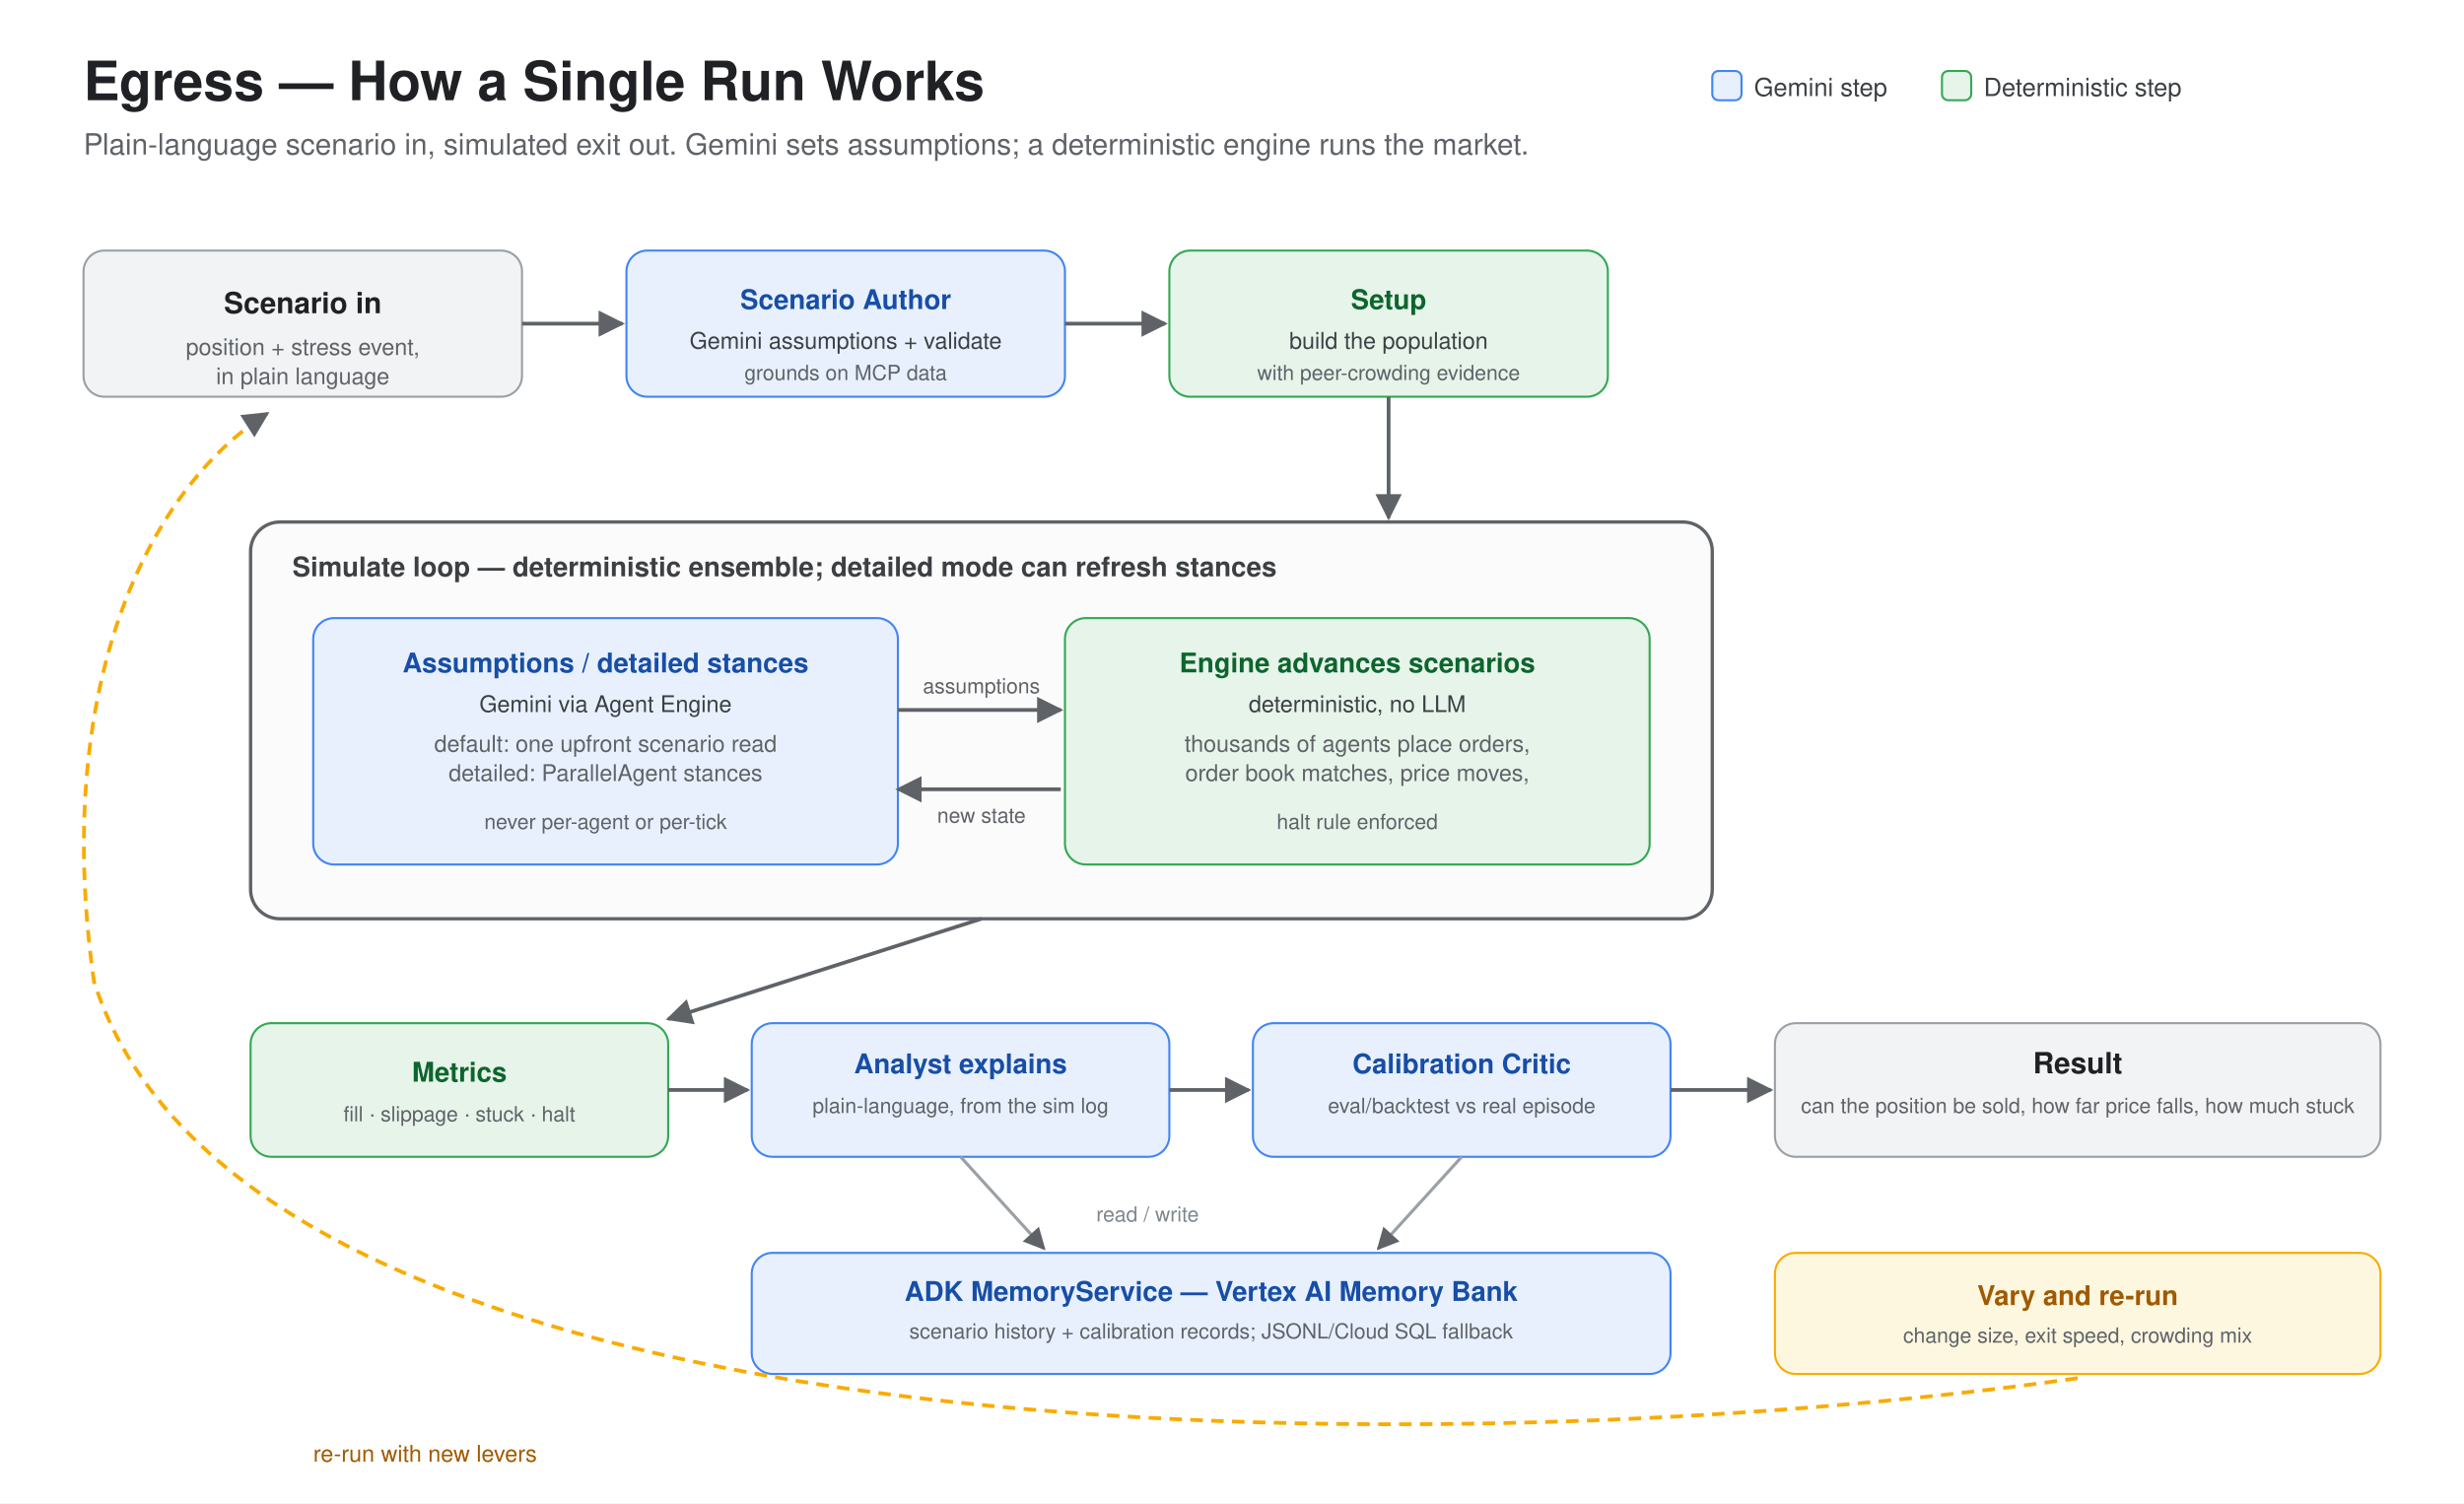
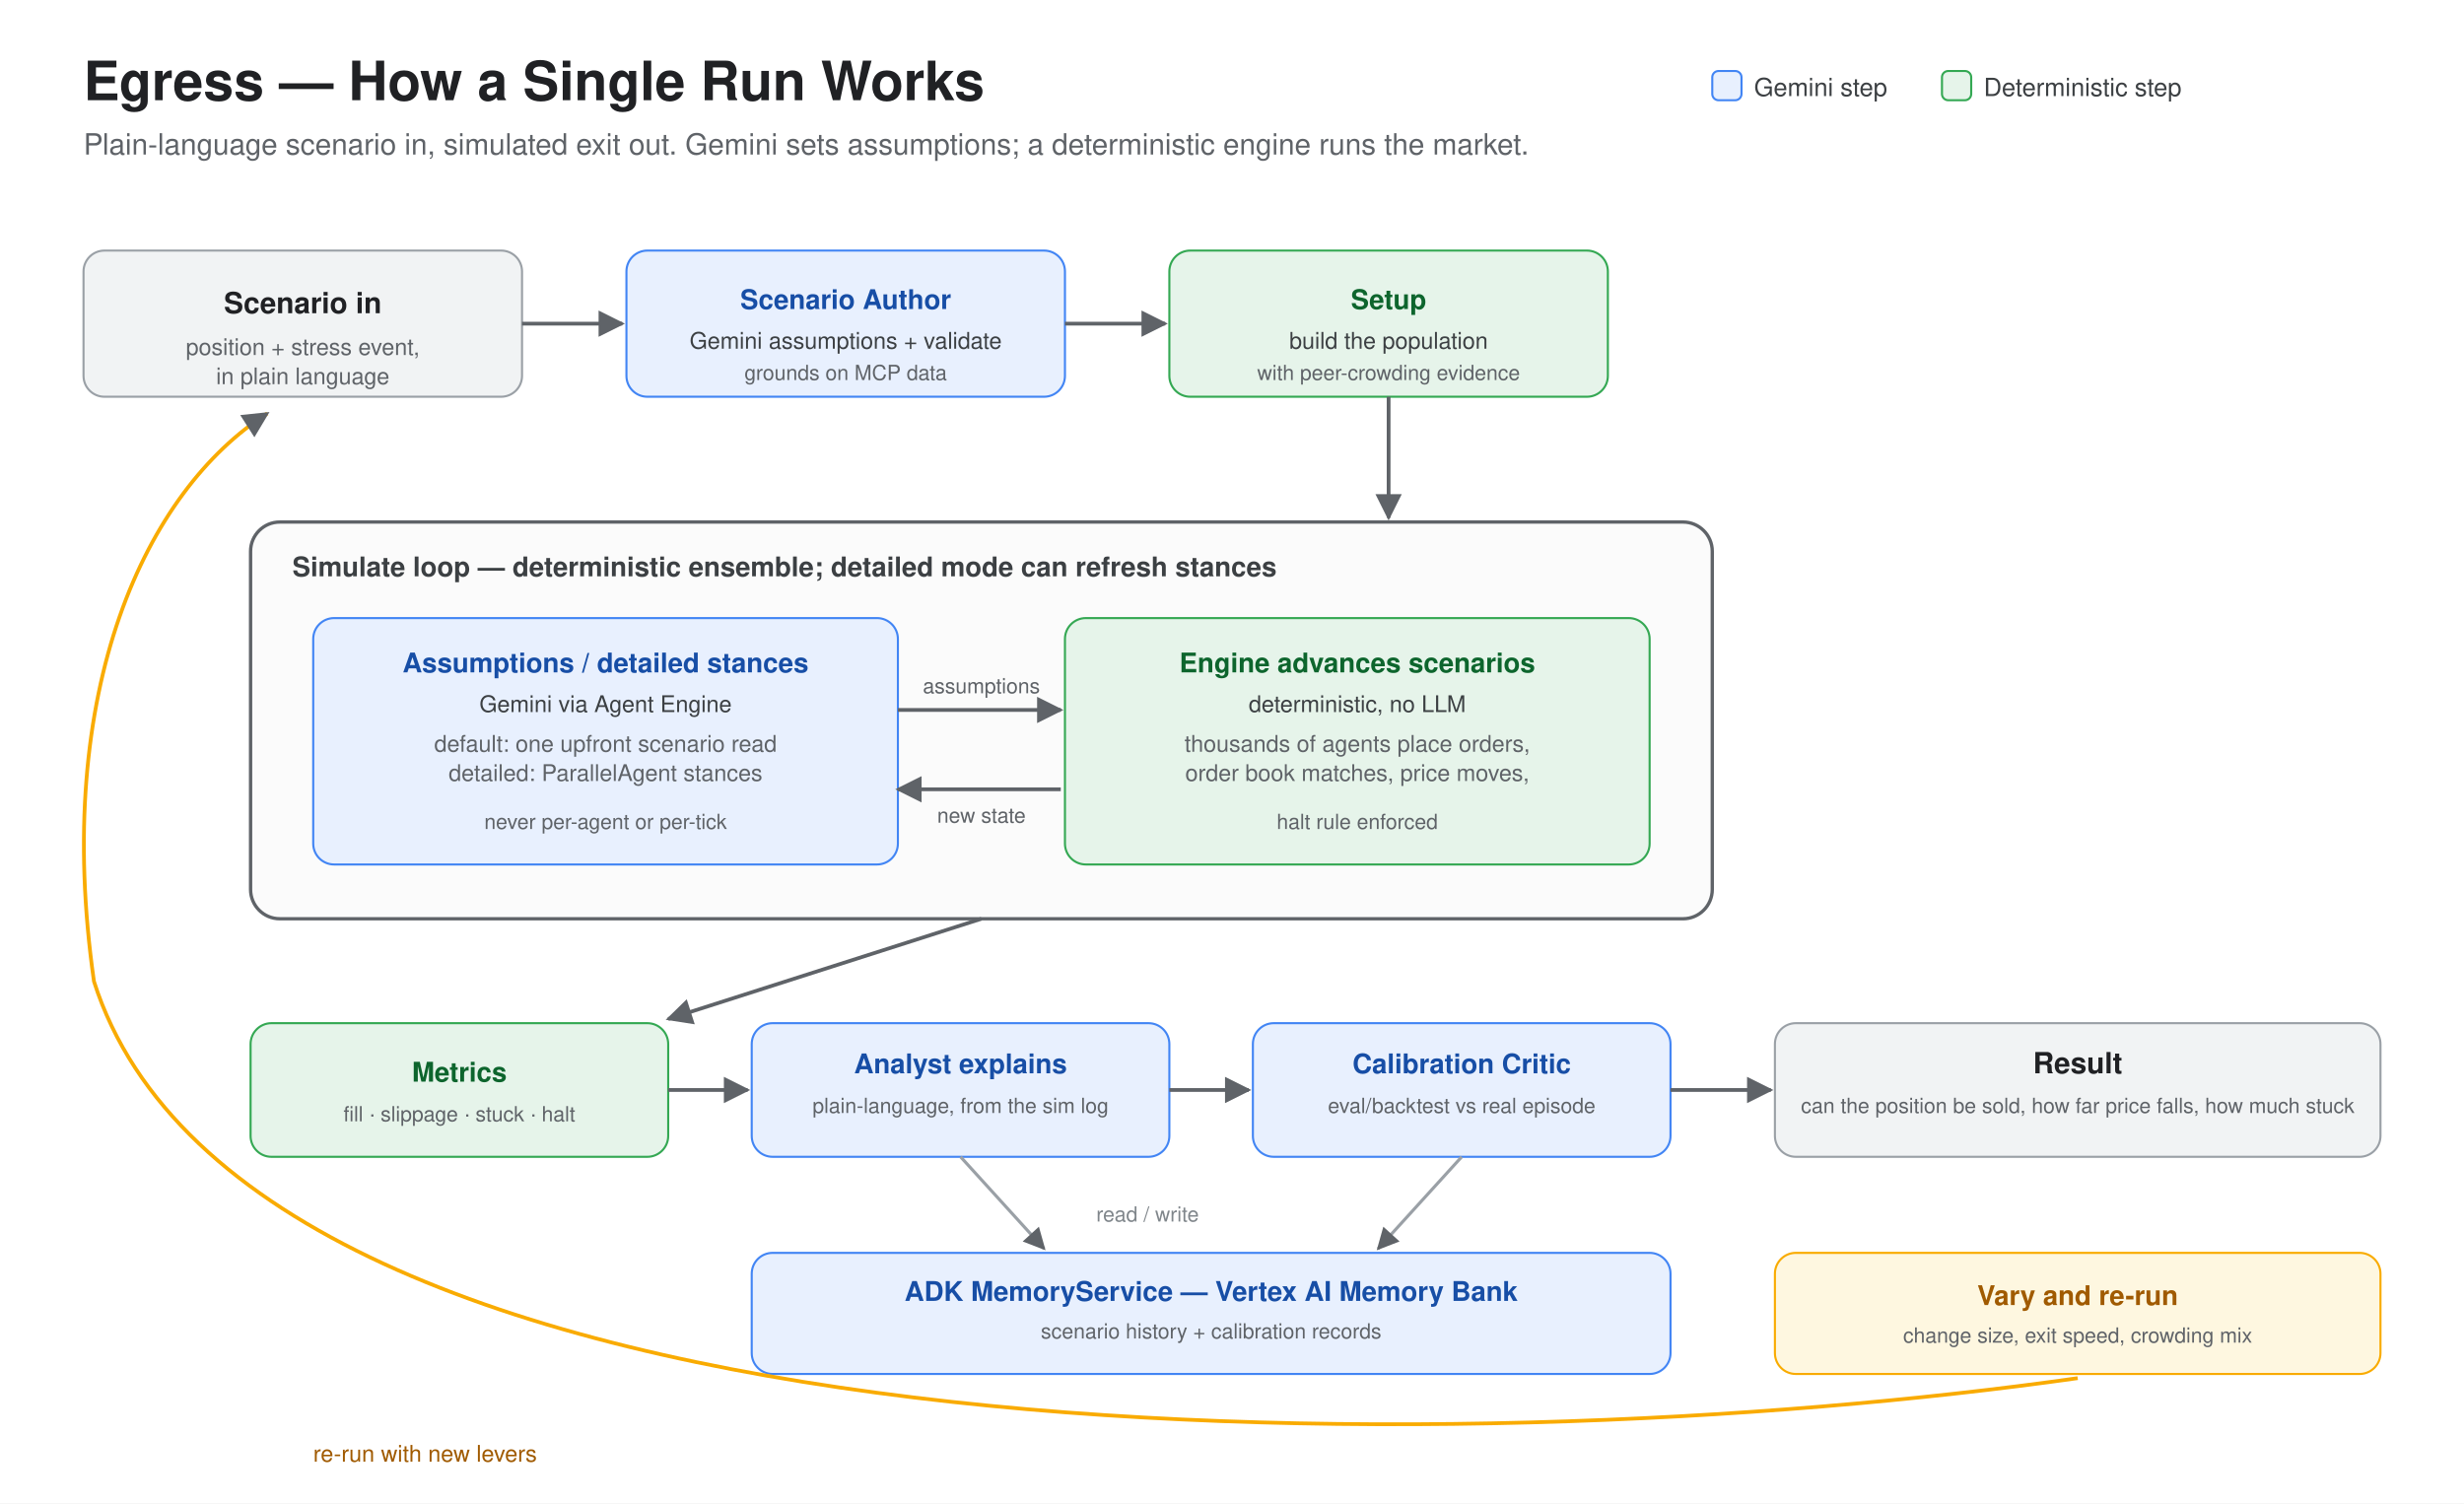
<svg xmlns="http://www.w3.org/2000/svg" viewBox="0 0 1180 720" font-family="Helvetica, Arial, sans-serif">
  <defs>
    <marker id="arrow2" viewBox="0 0 10 10" refX="9" refY="5" markerWidth="7" markerHeight="7" orient="auto-start-reverse">
      <path d="M 0 0 L 10 5 L 0 10 z" fill="#5f6368" />
    </marker>
  </defs>
  <rect x="0" y="0" width="1180" height="720" fill="#ffffff" />
  <text x="40" y="48" font-size="26" font-weight="700" fill="#202124">Egress — How a Single Run Works</text>
  <text x="40" y="74" font-size="14" fill="#5f6368">Plain-language scenario in, simulated exit out. Gemini sets assumptions; a deterministic engine runs the market.</text>
  <g font-size="12" fill="#3c4043">
    <rect x="820" y="34" width="14" height="14" rx="3" fill="#E8F0FE" stroke="#4285F4" />
    <text x="840" y="46">Gemini step</text>
    <rect x="930" y="34" width="14" height="14" rx="3" fill="#E6F4EA" stroke="#34A853" />
    <text x="950" y="46">Deterministic step</text>
  </g>
  <rect x="40" y="120" width="210" height="70" rx="10" fill="#F1F3F4" stroke="#9aa0a6" />
  <text x="145" y="150" font-size="14" font-weight="600" text-anchor="middle" fill="#202124">Scenario in</text>
  <text x="145" y="170" font-size="11" text-anchor="middle" fill="#5f6368">position + stress event,</text>
  <text x="145" y="184" font-size="11" text-anchor="middle" fill="#5f6368">in plain language</text>
  <rect x="300" y="120" width="210" height="70" rx="10" fill="#E8F0FE" stroke="#4285F4" />
  <text x="405" y="148" font-size="13" font-weight="600" text-anchor="middle" fill="#174ea6">Scenario Author</text>
  <text x="405" y="167" font-size="11" text-anchor="middle" fill="#3c4043">Gemini assumptions + validate</text>
  <text x="405" y="182" font-size="10" text-anchor="middle" fill="#5f6368">grounds on MCP data</text>
  <rect x="560" y="120" width="210" height="70" rx="10" fill="#E6F4EA" stroke="#34A853" />
  <text x="665" y="148" font-size="13" font-weight="600" text-anchor="middle" fill="#0d652d">Setup</text>
  <text x="665" y="167" font-size="11" text-anchor="middle" fill="#3c4043">build the population</text>
  <text x="665" y="182" font-size="10" text-anchor="middle" fill="#5f6368">with peer-crowding evidence</text>
  <rect x="120" y="250" width="700" height="190" rx="14" fill="#FBFBFB" stroke="#5f6368" stroke-width="1.6" />
  <text x="140" y="276" font-size="13" font-weight="700" fill="#3c4043">Simulate loop — deterministic ensemble; detailed mode can refresh stances</text>
  <rect x="150" y="296" width="280" height="118" rx="10" fill="#E8F0FE" stroke="#4285F4" />
  <text x="290" y="322" font-size="13" font-weight="600" text-anchor="middle" fill="#174ea6">Assumptions / detailed stances</text>
  <text x="290" y="341" font-size="11" text-anchor="middle" fill="#3c4043">Gemini via Agent Engine</text>
  <text x="290" y="360" font-size="11" text-anchor="middle" fill="#5f6368">default: one upfront scenario read</text>
  <text x="290" y="374" font-size="11" text-anchor="middle" fill="#5f6368">detailed: ParallelAgent stances</text>
  <text x="290" y="397" font-size="10" text-anchor="middle" fill="#5f6368">never per-agent or per-tick</text>
  <rect x="510" y="296" width="280" height="118" rx="10" fill="#E6F4EA" stroke="#34A853" />
  <text x="650" y="322" font-size="13" font-weight="600" text-anchor="middle" fill="#0d652d">Engine advances scenarios</text>
  <text x="650" y="341" font-size="11" text-anchor="middle" fill="#3c4043">deterministic, no LLM</text>
  <text x="650" y="360" font-size="11" text-anchor="middle" fill="#5f6368">thousands of agents place orders,</text>
  <text x="650" y="374" font-size="11" text-anchor="middle" fill="#5f6368">order book matches, price moves,</text>
  <text x="650" y="397" font-size="10" text-anchor="middle" fill="#5f6368">halt rule enforced</text>
  <g stroke="#5f6368" stroke-width="1.8" fill="none">
    <line x1="430" y1="340" x2="508" y2="340" marker-end="url(#arrow2)" />
    <line x1="508" y1="378" x2="430" y2="378" marker-end="url(#arrow2)" />
  </g>
  <text x="470" y="332" font-size="10" text-anchor="middle" fill="#5f6368">assumptions</text>
  <text x="470" y="394" font-size="10" text-anchor="middle" fill="#5f6368">new state</text>
  <rect x="120" y="490" width="200" height="64" rx="10" fill="#E6F4EA" stroke="#34A853" />
  <text x="220" y="518" font-size="13" font-weight="600" text-anchor="middle" fill="#0d652d">Metrics</text>
  <text x="220" y="537" font-size="10" text-anchor="middle" fill="#5f6368">fill · slippage · stuck · halt</text>
  <rect x="360" y="490" width="200" height="64" rx="10" fill="#E8F0FE" stroke="#4285F4" />
  <text x="460" y="514" font-size="13" font-weight="600" text-anchor="middle" fill="#174ea6">Analyst explains</text>
  <text x="460" y="533" font-size="10" text-anchor="middle" fill="#5f6368">plain-language, from the sim log</text>
  <rect x="600" y="490" width="200" height="64" rx="10" fill="#E8F0FE" stroke="#4285F4" />
  <text x="700" y="514" font-size="13" font-weight="600" text-anchor="middle" fill="#174ea6">Calibration Critic</text>
  <text x="700" y="533" font-size="10" text-anchor="middle" fill="#5f6368">eval/backtest vs real episode</text>
  <rect x="850" y="490" width="290" height="64" rx="10" fill="#F1F3F4" stroke="#9aa0a6" />
  <text x="995" y="514" font-size="14" font-weight="600" text-anchor="middle" fill="#202124">Result</text>
  <text x="995" y="533" font-size="10" text-anchor="middle" fill="#5f6368">can the position be sold, how far price falls, how much stuck</text>
  <rect x="850" y="600" width="290" height="58" rx="10" fill="#FEF7E0" stroke="#F9AB00" />
  <text x="995" y="625" font-size="13" font-weight="600" text-anchor="middle" fill="#a05a00">Vary and re-run</text>
  <text x="995" y="643" font-size="10" text-anchor="middle" fill="#5f6368">change size, exit speed, crowding mix</text>
  <rect x="360" y="600" width="440" height="58" rx="10" fill="#E8F0FE" stroke="#4285F4" />
  <text x="580" y="623" font-size="13" font-weight="600" text-anchor="middle" fill="#174ea6">ADK MemoryService — Vertex AI Memory Bank</text>
-   <text x="580" y="641" font-size="10" text-anchor="middle" fill="#5f6368">scenario history + calibration records; JSONL/Cloud SQL fallback</text>
+   <text x="580" y="641" font-size="10" text-anchor="middle" fill="#5f6368">scenario history + calibration records</text>
  <g stroke="#9aa0a6" stroke-width="1.5" fill="none">
    <line x1="460" y1="554" x2="500" y2="598" marker-end="url(#arrow2)" />
    <line x1="700" y1="554" x2="660" y2="598" marker-end="url(#arrow2)" />
  </g>
  <text x="525" y="585" font-size="10" fill="#80868b">read / write</text>
  <g stroke="#5f6368" stroke-width="1.8" fill="none">
    <line x1="250" y1="155" x2="298" y2="155" marker-end="url(#arrow2)" />
    <line x1="510" y1="155" x2="558" y2="155" marker-end="url(#arrow2)" />
    <line x1="665" y1="190" x2="665" y2="248" marker-end="url(#arrow2)" />
    <line x1="470" y1="440" x2="320" y2="488" marker-end="url(#arrow2)" />
    <line x1="320" y1="522" x2="358" y2="522" marker-end="url(#arrow2)" />
    <line x1="560" y1="522" x2="598" y2="522" marker-end="url(#arrow2)" />
    <line x1="800" y1="522" x2="848" y2="522" marker-end="url(#arrow2)" />
  </g>
-   <g stroke="#f9ab00" stroke-width="1.8" fill="none" stroke-dasharray="6 4">
+   <g stroke="#f9ab00" stroke-width="1.8" fill="none">
    <path d="M 995 660 C 700 702, 120 706, 45 470 C 25 330 70 235 128 198" marker-end="url(#arrow2)" />
  </g>
  <text x="150" y="700" font-size="11" fill="#a05a00">re-run with new levers</text>
</svg>
